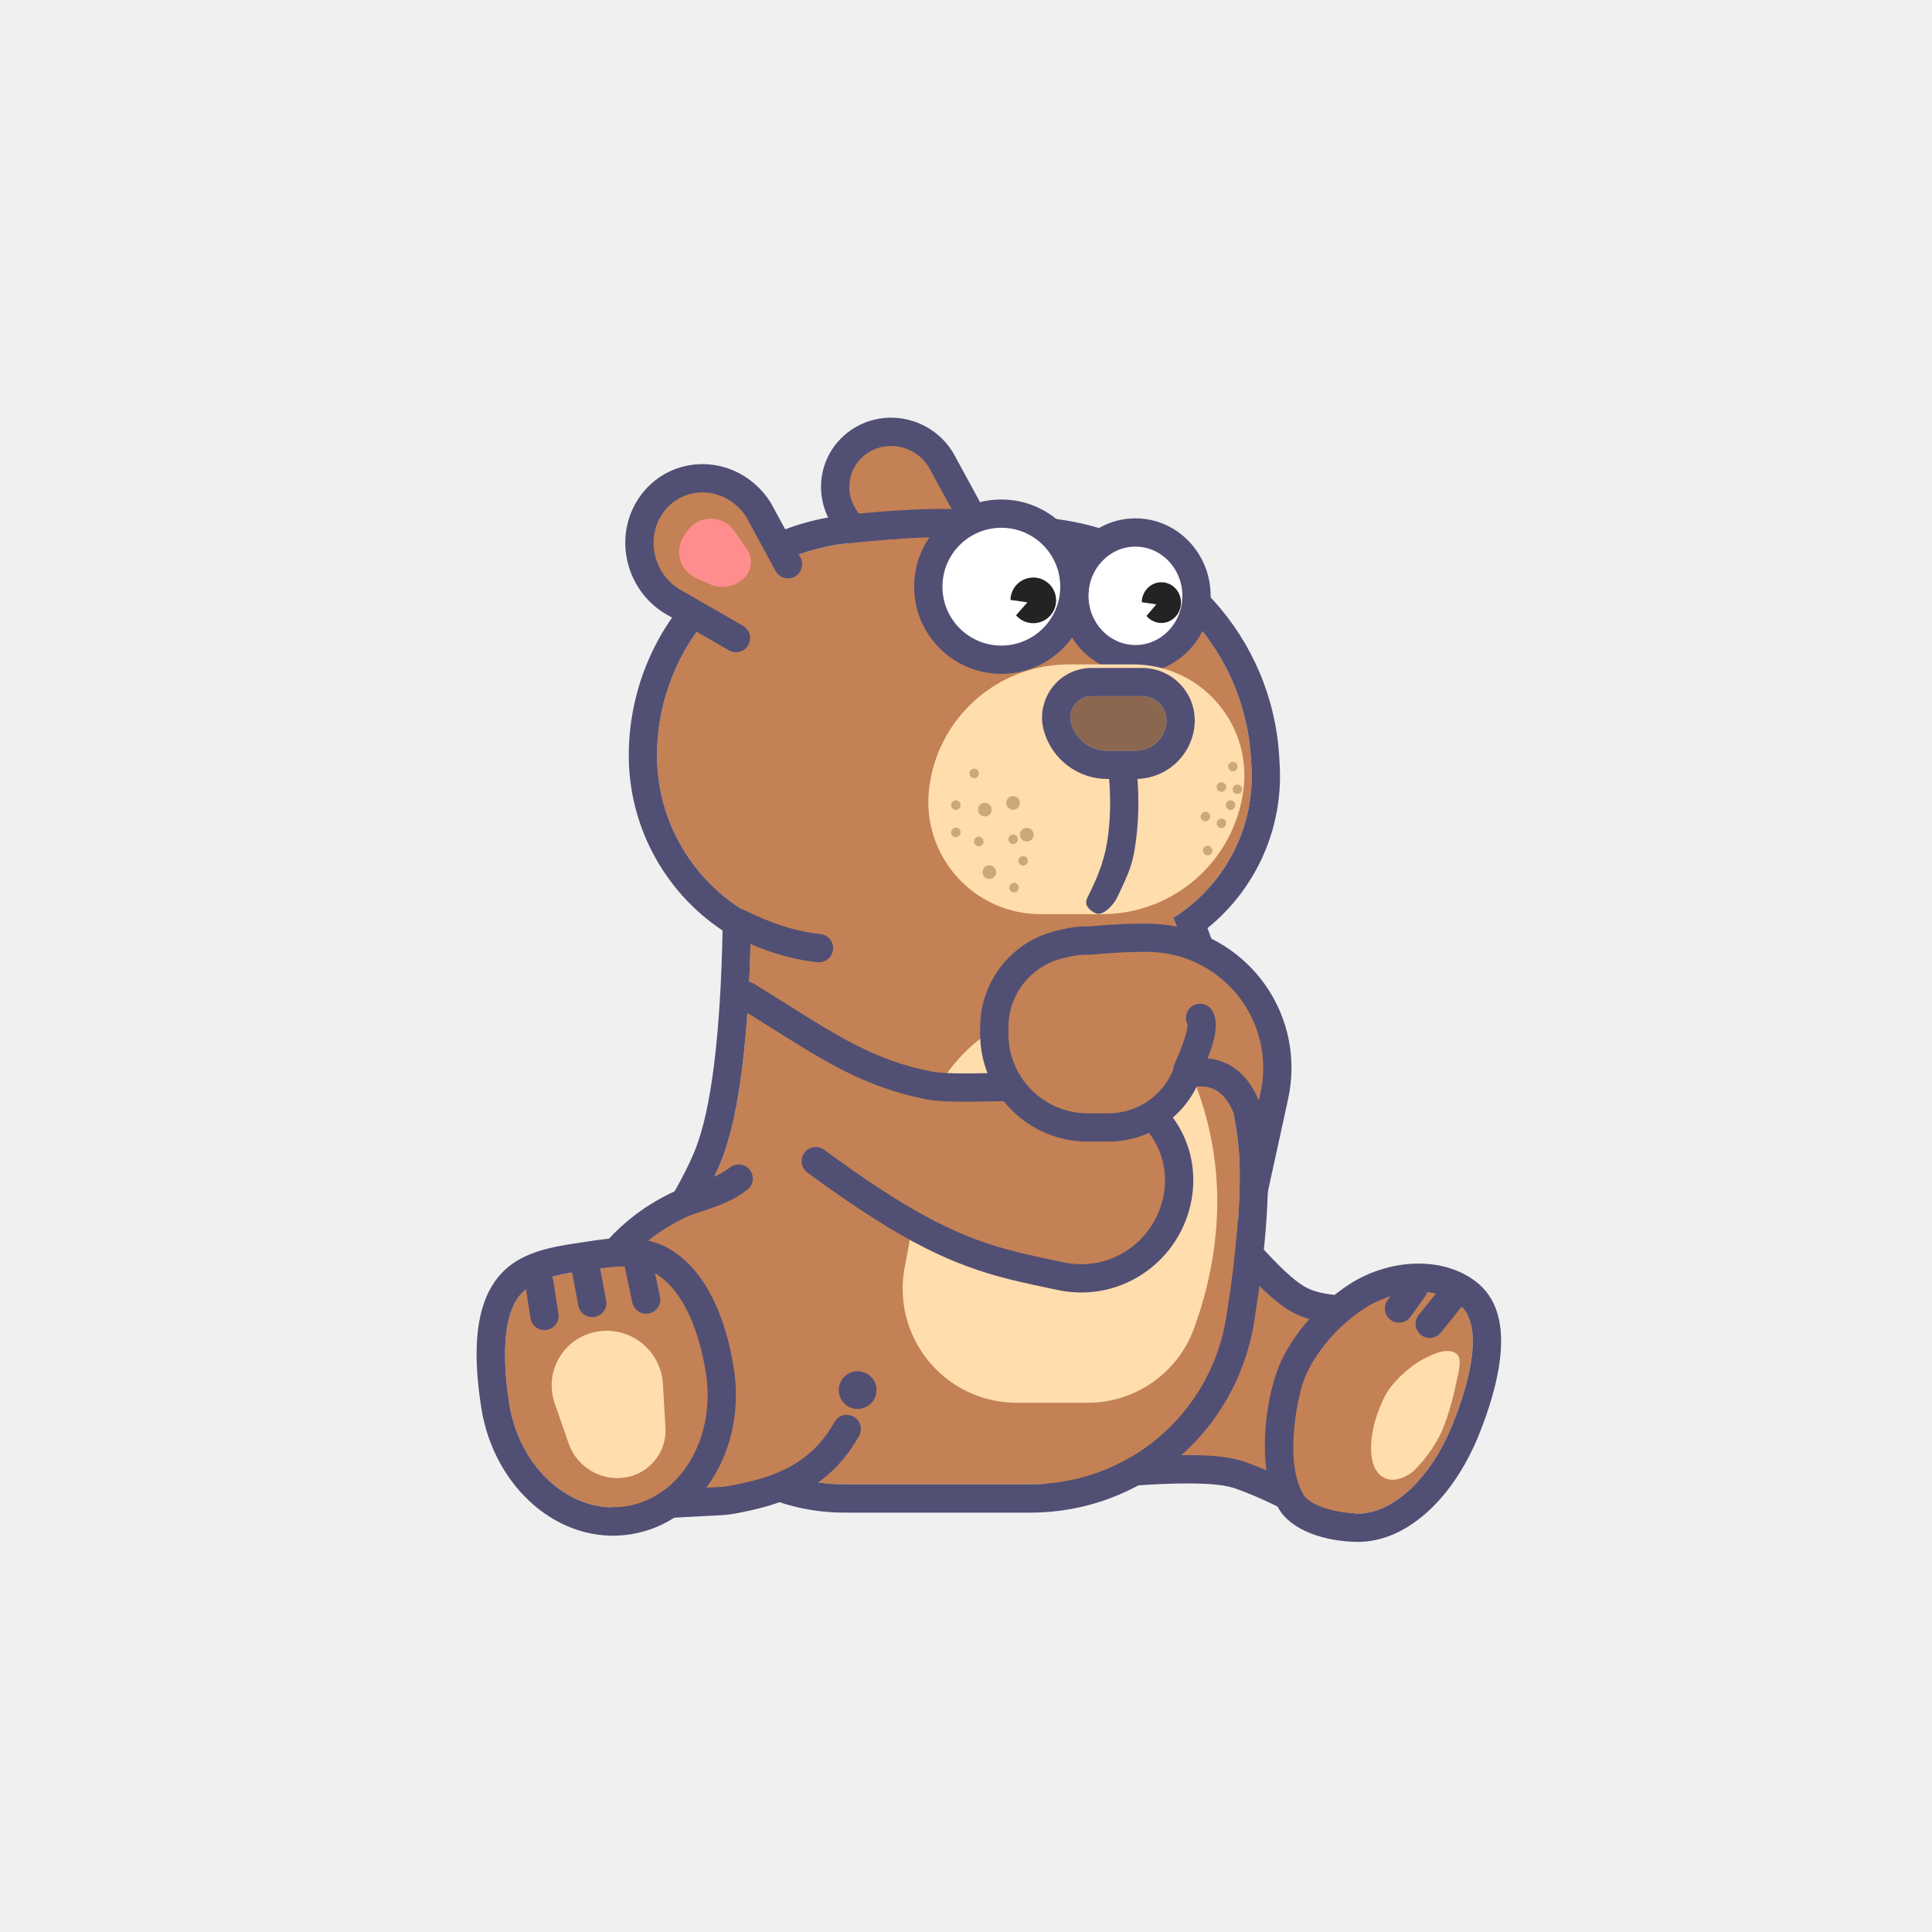
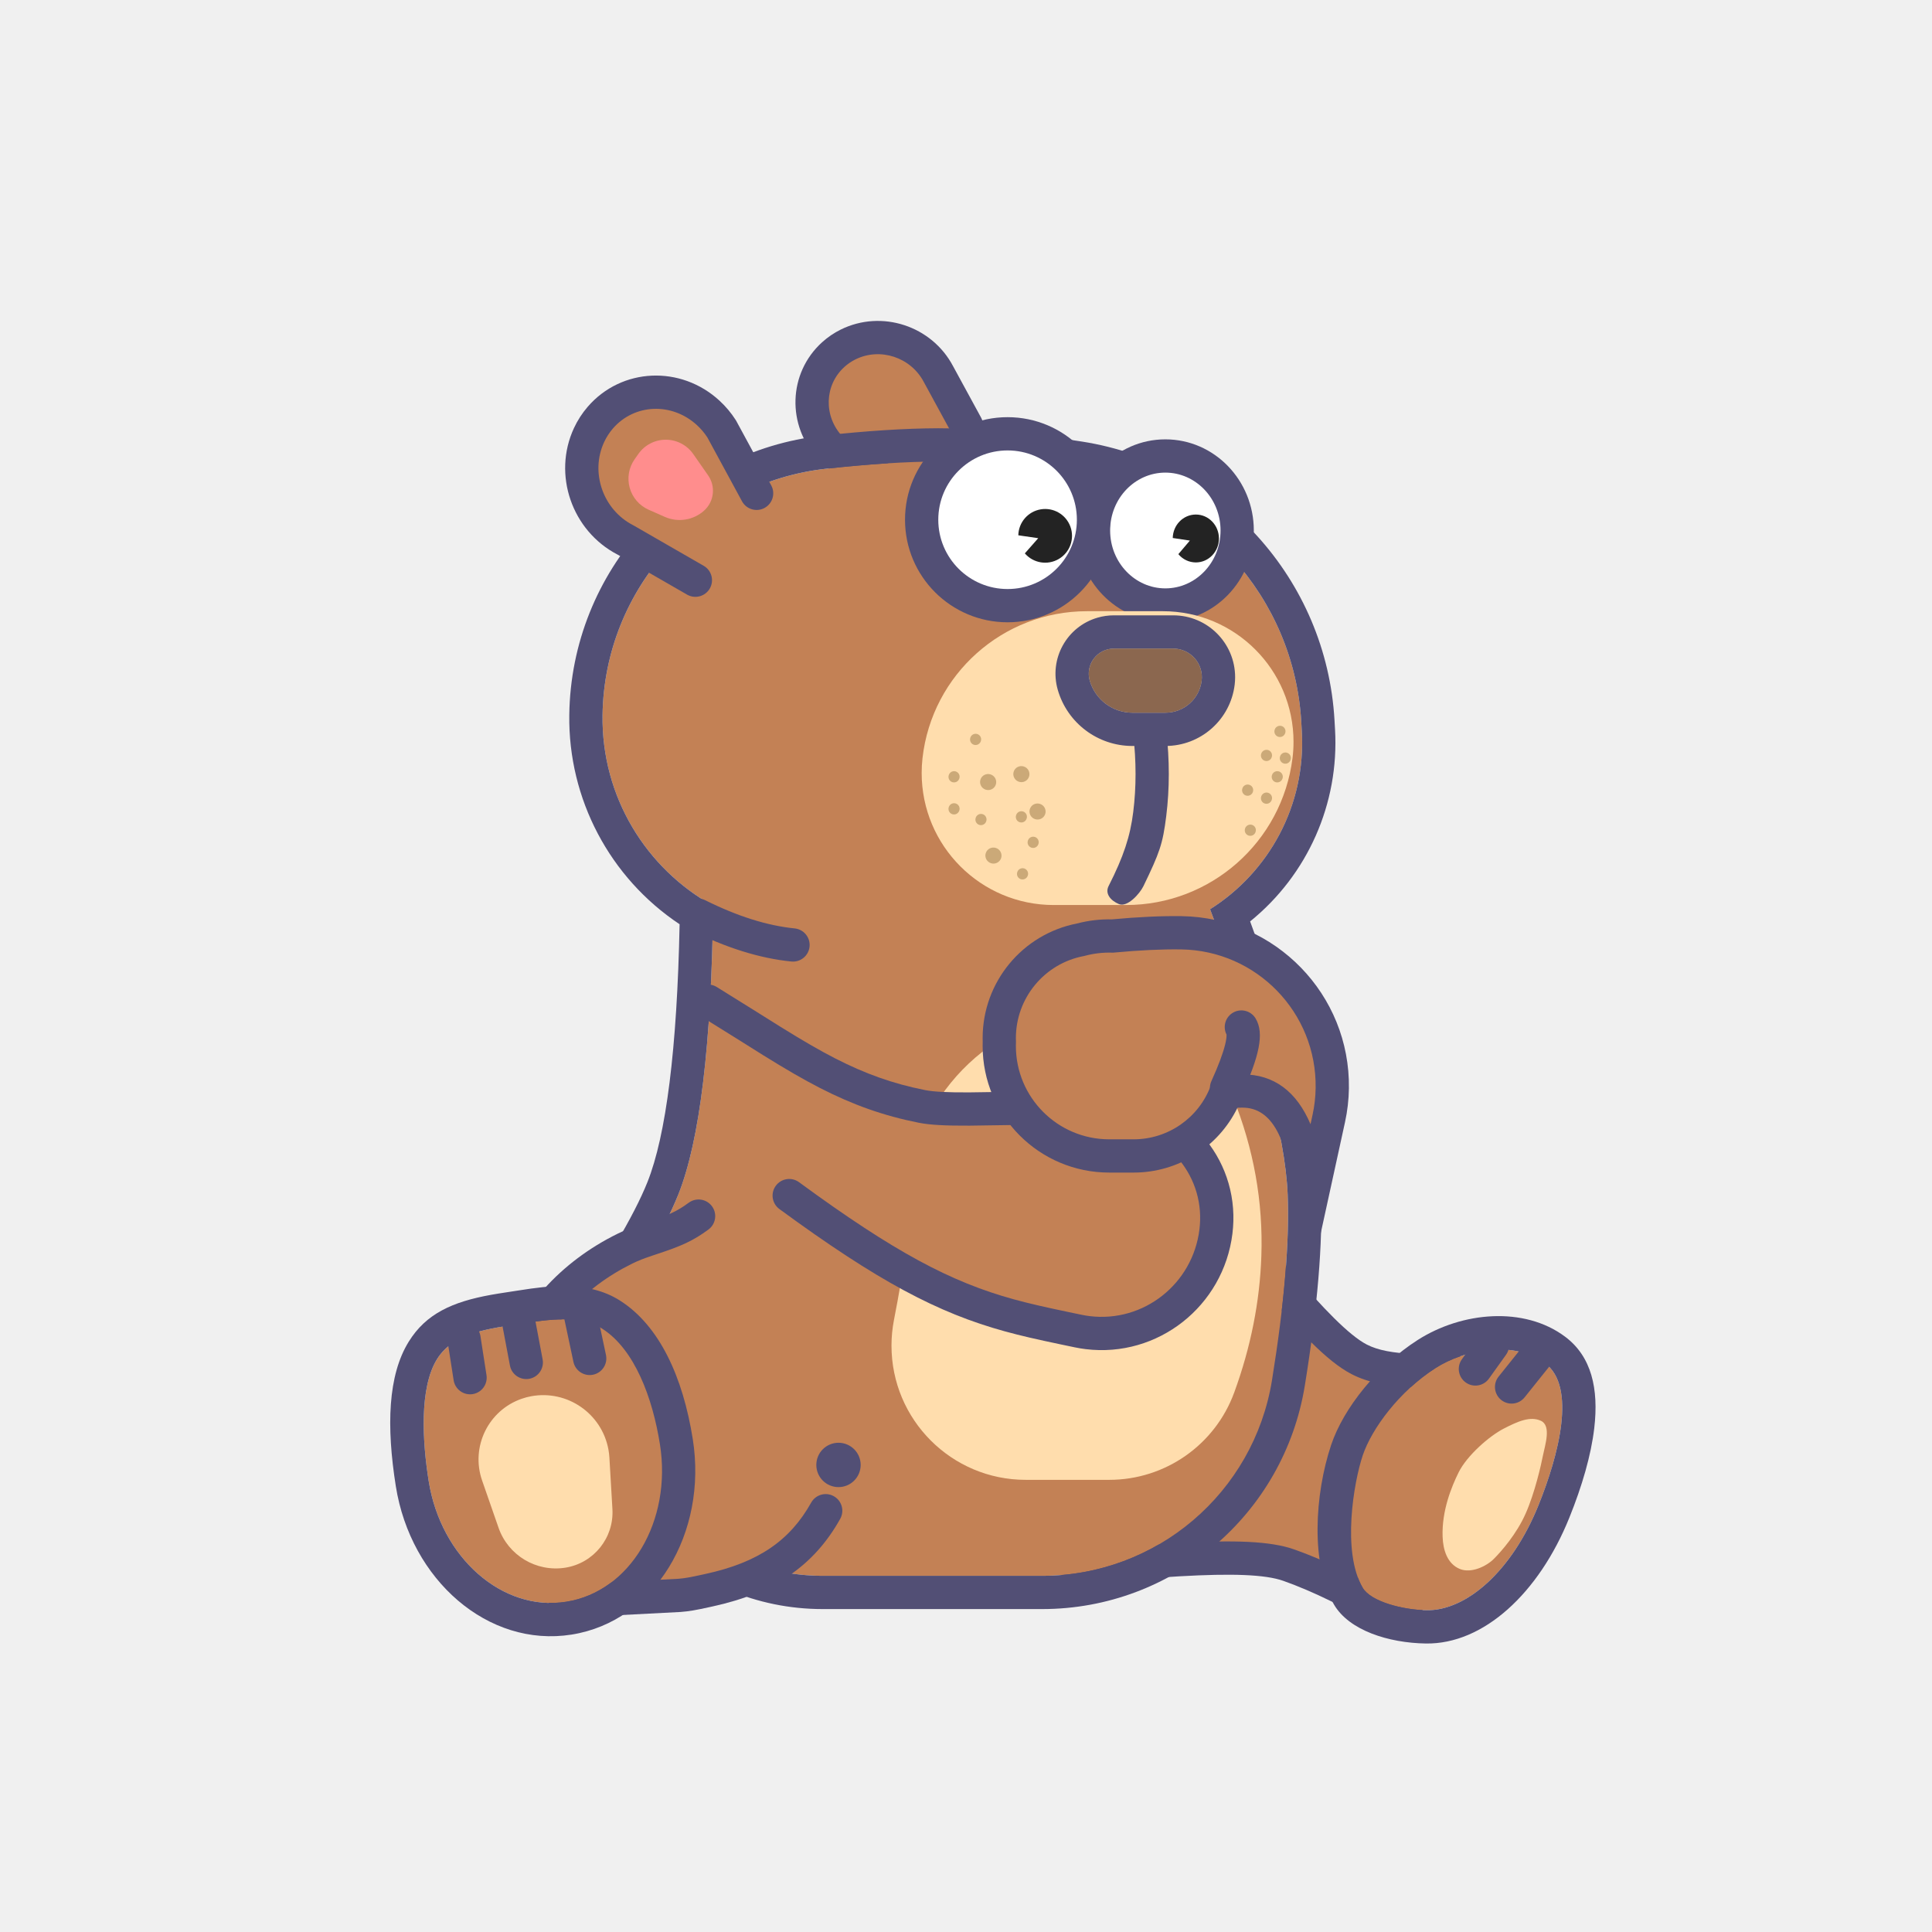
- <svg xmlns="http://www.w3.org/2000/svg" width="800px" height="800px" viewBox="0 0 1024 1024" class="icon" version="1.1">
+ <svg xmlns="http://www.w3.org/2000/svg" width="800px" height="800px" viewBox="76.8 76.8 870.4 870.4" class="icon" version="1.1">
  <path d="M512.102 269.177l-12.281-23.51c-7.443-14.753-25.533-21.014-40.403-13.986-2.465 1.164-4.745 2.657-6.788 4.441-12.383 10.829-13.287 29.646-2.023 42.029 1.823 2.003 3.906 3.764 6.194 5.23l24.856 13.512" fill="#C38155" />
  <path d="M485.743 290.164a7.493 7.493 0 0 1-6.928 13.287l-25.088-13.077-0.472-0.27a38.487 38.487 0 0 1-7.802-6.359c-14.336-15.215-13.612-38.867 1.713-52.748a36.852 36.852 0 0 1 8.419-5.727c18.395-9.089 41.002-1.701 50.593 16.506l12.638 23.202a7.493 7.493 0 0 1-13.16 7.168l-12.69-23.292c-5.859-11.127-19.646-15.632-30.745-10.148-1.823 0.899-3.504 2.043-4.995 3.397-9.059 8.204-9.491 22.216-0.867 31.367a23.47 23.47 0 0 0 4.553 3.749l24.831 12.945z" fill="#524F75" />
  <path d="M561.347 781.939c23.477 0.415 75.289-7.385 96.119 0 13.889 4.925 29.559 12.603 47.009 23.03l29.813-30.498c8.209-16.898 21.799-52.246 18.902-67.437-3.844-20.138-42.249-6.569-64.067-17.84-15.655-8.085-37.084-37.511-46.624-44.824" fill="#C38155" />
  <path d="M728.071 770.113c10.71-22.366 19.748-51.232 17.758-61.672-0.844-4.421-5.844-5.852-24.091-6.351a368.69 368.69 0 0 1-8.259-0.282c-11.948-0.577-20.4-2.133-27.795-5.952-5.522-2.855-11.476-7.702-18.425-14.591a272.007 272.007 0 0 1-8.799-9.206c-2.468-2.682-10.665-11.811-12.181-13.464-3.951-4.308-6.601-6.946-8.337-8.277a7.493 7.493 0 0 1 9.116-11.893c2.652 2.033 5.732 5.1 10.262 10.043 1.591 1.731 9.775 10.849 12.166 13.452a255.361 255.361 0 0 0 8.322 8.702c5.957 5.904 10.892 9.925 14.751 11.916 5.018 2.592 11.669 3.814 21.639 4.298 2.178 0.105 3.834 0.157 7.947 0.27 11.898 0.327 16.864 0.727 22.416 2.315 8.627 2.47 14.371 7.725 15.987 16.209 2.862 15.003-7.128 46.607-19.523 72.115l-0.532 1.094-34.791 35.593-5.07-3.032c-17.053-10.19-32.291-17.653-45.67-22.398-8.185-2.902-23.245-3.382-46.617-2.06-4.031 0.23-8.037 0.487-13.856 0.884-21.249 1.456-26.204 1.728-33.273 1.606a7.493 7.493 0 1 1 0.265-14.983c6.429 0.115 11.359-0.157 31.986-1.573a1151.251 1151.251 0 0 1 14.034-0.894c25.48-1.441 41.687-0.924 52.474 2.897 13.01 4.615 27.421 11.501 43.248 20.657l24.851-25.42z" fill="#524F75" />
  <path d="M719.415 802.242c-10.472-0.16-25.001-3.829-28.689-10.115-9.471-16.144-4.029-47.633 0.01-59.652 4.004-11.906 16.334-28.799 32.833-39.357 13.037-8.342 35.206-12.703 49.367-2.108 14.161 10.592 6.094 41.33-3.015 63.913-11.976 29.691-32.403 47.591-50.506 47.319z" fill="#C38155" />
  <path d="M719.415 802.242c-10.472-0.16-25.001-3.829-28.689-10.115-9.471-16.144-4.029-47.633 0.01-59.652 4.004-11.906 16.334-28.799 32.833-39.357 13.037-8.342 35.206-12.703 49.367-2.108 14.161 10.592 6.094 41.33-3.015 63.913-11.976 29.691-32.403 47.591-50.506 47.319z m64.405-41.717c5.742-14.229 9.79-28.105 11.219-40.311 2.088-17.83-1.269-32.336-13.127-41.205-18.462-13.812-46.47-11.276-66.418 1.484-18.057 11.551-33.407 30.668-38.962 47.209-7.458 22.201-9.356 53.897 1.269 72.005 6.808 11.614 24.534 17.266 41.387 17.52 25.895 0.39 50.863-22.565 64.632-56.702z" fill="#524F75" />
  <path d="M771.005 716.892c-4.82-2.213-10.415 0.255-16.834 3.572-6.424 3.317-16.511 12.116-20.25 19.696-3.139 6.364-7.643 17.231-7.198 29.047 0.22 5.914 2.123 12.116 7.752 14.436 5.16 2.125 12.058-1.239 15.348-4.558 3.294-3.314 10.173-11.044 14.324-20.443 4.151-9.396 6.953-21.901 7.815-26.282 0.864-4.391 3.864-13.26-0.957-15.467z" fill="#FFDDAD" />
  <path d="M776.037 690.88l-12.388 15.46a7.493 7.493 0 0 1-11.699-9.366l12.388-15.465a7.493 7.493 0 0 1 10.532-1.161 7.49 7.49 0 0 1 1.166 10.532zM755.237 687.224l-7.645 10.68a7.493 7.493 0 0 1-12.186-8.726l7.648-10.677a7.493 7.493 0 1 1 12.183 8.724z" fill="#524F75" />
  <path d="M621.96 486.43c22.241 58.863 33.892 101.696 34.956 128.492 0.849 21.399-1.504 49.282-7.053 83.646-8.212 50.815-52.084 88.164-103.556 88.164H447.436c-51.752 0-93.706-41.954-93.706-93.706 0-16.851 4.543-33.392 13.155-47.881 6.998-11.771 12.168-21.844 15.515-30.225 9.668-24.216 14.9-67.569 15.697-130.055-30.138-16.689-50.326-49-49.841-85.811 0.754-57.239 44.094-104.918 101.001-111.114 19.294-2.1 36.032-3.172 50.221-3.214 16.674-0.05 37.518 1.893 62.536 5.829 55.753 8.776 97.832 55.254 101.046 111.601l0.237 4.151c1.903 33.375-14.915 63.49-41.337 80.124z" fill="#C38155" />
  <path d="M663.295 406.303l-0.237-4.151c-3.214-56.347-45.293-102.822-101.046-111.601-25.016-3.934-45.86-5.877-62.534-5.827-14.189 0.042-30.927 1.114-50.221 3.214-56.907 6.196-100.247 53.875-101.001 111.114-0.485 36.812 19.701 69.125 49.844 85.814-0.797 62.489-6.029 105.839-15.697 130.055-3.347 8.379-8.517 18.454-15.515 30.225a93.711 93.711 0 0 0-13.155 47.881c0 51.749 41.952 93.703 93.703 93.703h98.871c51.472 0 95.344-37.349 103.556-88.164 5.552-34.364 7.902-62.247 7.053-83.646-1.064-26.796-12.715-69.63-34.956-128.492 26.422-16.634 43.24-46.749 41.335-80.127z m-23.292 85.611c20.163 54.777 30.815 95.329 31.891 122.413 0.892 22.543-1.536 51.365-7.235 86.633C655.27 759.034 605.137 801.717 546.306 801.717H447.436c-60.029 0-108.691-48.662-108.691-108.691 0-19.548 5.27-38.735 15.258-55.536 6.629-11.149 11.456-20.557 14.478-28.125 8.384-20.999 13.369-59.999 14.491-116.177a111.501 111.501 0 0 1-49.699-94.333c0.854-64.812 49.926-118.799 114.363-125.815 19.783-2.155 37.036-3.259 51.797-3.304 17.565-0.05 39.167 1.963 64.909 6.014 62.721 9.873 110.063 62.159 113.679 125.55l0.237 4.151a103.554 103.554 0 0 1-38.255 86.463z" fill="#524F75" />
  <path d="M559.913 532.777c8.085-1.361 18.255-0.589 30.508 2.305a59.941 59.941 0 0 1 41.832 35.972c9.371 23.312 13.642 47.176 12.812 71.595-0.699 20.58-4.77 41.065-12.211 61.452a59.941 59.941 0 0 1-56.31 39.394H538.899c-33.395 0-60.468-27.074-60.468-60.471 0-3.891 0.375-7.772 1.121-11.591 2.255-11.556 3.891-21.152 4.905-28.787 0.677-5.093 0.882-11.004 0.614-17.738-1.803-45.171 30.255-84.64 74.842-92.133z" fill="#FFDDAD" />
  <path d="M387.864 495.798c16.042 8 31.187 12.748 45.446 14.181a7.493 7.493 0 1 0 1.499-14.913c-12.328-1.239-25.752-5.447-40.258-12.683a7.493 7.493 0 1 0-6.686 13.414z" fill="#524F75" />
  <path d="M448.787 757.408c-10.49 18.767-26.334 30.086-52.561 35.8-4.381 0.954-8.761 1.988-13.242 2.333L331.888 798.196l-17.353-34.381c-23.964-47.479-4.246-100.866 43.877-124.513 11.009-5.41 21.209-5.834 33.18-14.668" fill="#C38155" />
  <path d="M321.224 760.44c-21.869-43.328-4.331-92.385 40.493-114.411 2.637-1.299 5.255-2.308 9.261-3.649l1.871-0.622c10.962-3.619 16.139-5.889 23.192-11.094A7.493 7.493 0 0 0 387.144 618.606c-5.442 4.016-9.436 5.769-18.994 8.924-0.892 0.295-1.381 0.457-1.928 0.642-4.588 1.536-7.757 2.757-11.114 4.408-52.189 25.645-72.951 83.718-47.261 134.614l19.553 38.737 55.973-2.907c4.001-0.305 6.893-0.834 13.102-2.198 0.677-0.15 0.979-0.217 1.349-0.295 27.808-6.059 45.735-18.41 57.506-39.466a7.493 7.493 0 0 0-13.082-7.313c-9.578 17.133-23.832 26.954-47.616 32.134l-1.374 0.302c-5.53 1.214-7.962 1.658-10.849 1.883l-46.033 2.388-15.153-30.018z" fill="#524F75" />
  <path d="M454.556 736.78m-9.99 0a9.99 9.99 0 1 0 19.98 0 9.99 9.99 0 1 0-19.98 0Z" fill="#524F75" />
  <path d="M331.943 798.413c28.772-4.556 47.653-36.31 42.169-70.918-3.287-20.752-11.309-42.758-26.032-52.117-9.833-6.251-24.469-4.126-35.99-2.3-13.996 2.22-30.73 3.716-38.38 16.007-8.067 12.97-6.604 37.146-3.789 54.911C275.404 778.607 303.169 802.966 331.943 798.413z" fill="#C38155" />
  <path d="M331.943 798.413c28.772-4.556 47.653-36.31 42.169-70.918-3.287-20.752-11.309-42.758-26.032-52.117-9.833-6.251-24.469-4.126-35.99-2.3-13.996 2.22-30.73 3.716-38.38 16.007-8.067 12.97-6.604 37.146-3.789 54.911C275.404 778.607 303.169 802.966 331.943 798.413z m2.343 14.801c-37.613 5.959-72.477-24.628-79.165-66.87-4.276-26.989-3.599-49.961 5.869-65.174 7.737-12.438 19.481-17.868 37.096-21.039 2.323-0.417 4.161-0.709 8.092-1.304 1.841-0.282 2.612-0.4 3.567-0.549 9.253-1.466 14.686-2.085 21.022-2.063 9.661 0.035 18.095 1.901 25.35 6.519 17.748 11.279 28.347 34.356 32.793 62.419 6.693 42.241-17.011 82.105-54.622 88.062z" fill="#524F75" />
  <path d="M316.136 705.826c16.239-2.965 31.811 7.8 34.776 24.039 0.22 1.199 0.367 2.41 0.435 3.626l1.359 23.195a25.225 25.225 0 0 1-21.229 26.384 27.323 27.323 0 0 1-30.078-18.005l-7.395-21.254c-5.255-15.095 2.722-31.592 17.82-36.842 1.406-0.497 2.847-0.874 4.313-1.144z" fill="#FFDDAD" />
  <path d="M278.421 680.925l2.727 17.558a7.493 7.493 0 1 0 14.806-2.298l-2.722-17.558a7.495 7.495 0 0 0-14.811 2.298zM330.914 670.458l4.226 19.891a7.493 7.493 0 1 0 14.661-3.109L345.573 667.348a7.493 7.493 0 1 0-14.661 3.109zM302.325 669.671l4.238 22.463a7.493 7.493 0 0 0 14.723-2.78l-4.233-22.461a7.493 7.493 0 0 0-14.728 2.78z" fill="#524F75" />
  <path d="M390.224 338.28l-31.644-18.222c-17.108-8.771-24.454-29.916-16.409-47.231a33.782 33.782 0 0 1 5.095-7.892c12.455-14.391 34.214-15.338 48.6-2.118a36.672 36.672 0 0 1 6.087 7.258l15.772 29.082" fill="#C38155" />
  <path d="M411.136 302.729a7.493 7.493 0 0 0 13.172-7.143l-15.772-29.084-0.272-0.465a44.187 44.187 0 0 0-7.33-8.739c-17.46-16.049-44.082-14.885-59.332 2.73a41.312 41.312 0 0 0-6.229 9.641c-9.716 20.917-0.937 46.312 19.618 56.969l31.497 18.135a7.495 7.495 0 0 0 7.478-12.987l-31.649-18.222-0.32-0.172c-13.532-6.941-19.374-23.754-13.032-37.408 1.039-2.238 2.373-4.306 3.964-6.144 9.661-11.159 26.557-11.893 37.866-1.504 1.788 1.643 3.372 3.512 4.705 5.565l15.637 28.829z" fill="#524F75" />
  <path d="M362.721 283.68l1.681-2.383a15.093 15.093 0 0 1 24.718 0.06l6.716 9.633a12.053 12.053 0 0 1-1.841 15.867 16.499 16.499 0 0 1-17.69 2.802l-7.28-3.219a15.268 15.268 0 0 1-6.301-22.76z" fill="#FF8D8D" />
  <path d="M632.551 325.787a32.366 33.57 17.998 1 0-61.564-20.001 32.366 33.57 17.998 1 0 61.564 20.001Z" fill="#FFFFFF" />
  <path d="M601.807 356.859c-22.076 0-39.859-18.444-39.859-41.062 0-22.62 17.783-41.062 39.859-41.062 22.078 0 39.859 18.444 39.859 41.062s-17.78 41.062-39.859 41.062z m0-14.985c13.677 0 24.873-11.616 24.873-26.077 0-14.463-11.197-26.077-24.873-26.077-13.674 0-24.873 11.614-24.873 26.077 0.002 14.461 11.202 26.077 24.873 26.077z" fill="#524F75" />
  <path d="M607.672 326.446a10.233 10.233 0 0 0 7.877 3.739c5.747 0 10.402-4.83 10.402-10.789s-4.655-10.789-10.402-10.789c-5.677 0-10.292 4.713-10.405 10.572l7.715 1.161-5.187 6.107z" fill="#232323" />
  <path d="M530.732 310.949m-38.712 0a38.712 38.712 0 1 0 77.424 0 38.712 38.712 0 1 0-77.424 0Z" fill="#FFFFFF" />
  <path d="M530.732 357.154c-25.518 0-46.205-20.687-46.205-46.205s20.687-46.205 46.205-46.205 46.205 20.687 46.205 46.205-20.69 46.205-46.205 46.205z m0-14.985c17.241 0 31.22-13.979 31.22-31.22s-13.979-31.22-31.22-31.22-31.22 13.979-31.22 31.22 13.976 31.22 31.22 31.22z" fill="#524F75" />
  <path d="M538.509 326.112a12.098 12.098 0 1 0-2.94-8.152l8.971 1.304-6.032 6.848z" fill="#232323" />
  <path d="M566.497 352.159h34.194c32.511 0 58.865 26.357 58.865 58.868 0 2.445-0.155 4.89-0.457 7.318-4.735 37.813-36.886 66.185-74.994 66.185H551.526C518.666 484.529 492.027 457.89 492.027 425.03c0-2.235 0.125-4.468 0.377-6.686C496.667 380.643 528.556 352.159 566.497 352.159z" fill="#FFDDAD" />
  <path d="M587.336 407.637c1.401 12.113 1.401 23.769 0.007 34.983-1.366 10.992-4.343 20.063-11.099 33.36-1.703 3.354 0.814 6.511 4.63 8.115s9.408-4.635 11.084-8.115c7.25-15.015 8.684-18.874 10.252-31.514 1.541-12.418 1.541-25.273 0.007-38.55a7.493 7.493 0 0 0-14.883 1.721z" fill="#524F75" />
  <path d="M518.698 410.685a2.498 2.498 0 1 0-4.751-1.543 2.498 2.498 0 1 0 4.751 1.543Z" fill="#CBA978" />
  <path d="M508.99 427.53a2.498 2.498 0 1 0-4.751-1.543 2.498 2.498 0 1 0 4.751 1.543Z" fill="#CBA978" />
  <path d="M521.121 446.781a2.498 2.498 0 1 0-4.751-1.543 2.498 2.498 0 1 0 4.751 1.543Z" fill="#CBA978" />
  <path d="M539.324 445.578a2.498 2.498 0 1 0-4.751-1.543 2.498 2.498 0 1 0 4.751 1.543Z" fill="#CBA978" />
  <path d="M525.44 430.25a3.641 3.609 17.998 1 0-6.927-2.25 3.641 3.609 17.998 1 0 6.927 2.25Z" fill="#CBA978" />
  <path d="M527.832 463.378a3.641 3.611 17.998 1 0-6.927-2.25 3.641 3.611 17.998 1 0 6.927 2.25Z" fill="#CBA978" />
  <path d="M539.846 471.247a2.498 2.498 0 1 0-4.751-1.543 2.498 2.498 0 1 0 4.751 1.543Z" fill="#CBA978" />
  <path d="M544.633 457.049a2.498 2.498 0 1 0-4.751-1.543 2.498 2.498 0 1 0 4.751 1.543Z" fill="#CBA978" />
  <path d="M547.691 443.525a3.639 3.611 17.998 1 0-6.922-2.249 3.639 3.611 17.998 1 0 6.922 2.249Z" fill="#CBA978" />
  <path d="M508.989 441.968a2.498 2.498 0 1 0-4.751-1.543 2.498 2.498 0 1 0 4.751 1.543Z" fill="#CBA978" />
  <path d="M649.748 417.905a2.498 2.498 0 1 0-4.751-1.543 2.498 2.498 0 1 0 4.751 1.543Z" fill="#CBA978" />
  <path d="M649.748 437.158a2.498 2.498 0 1 0-4.751-1.543 2.498 2.498 0 1 0 4.751 1.543Z" fill="#CBA978" />
  <path d="M642.467 451.597a2.498 2.498 0 1 0-4.751-1.543 2.498 2.498 0 1 0 4.751 1.543Z" fill="#CBA978" />
  <path d="M655.814 407.077a2.498 2.498 0 1 0-4.751-1.543 2.498 2.498 0 1 0 4.751 1.543Z" fill="#CBA978" />
  <path d="M654.599 427.531a2.498 2.498 0 1 0-4.751-1.543 2.498 2.498 0 1 0 4.751 1.543Z" fill="#CBA978" />
  <path d="M641.254 433.549a2.498 2.498 0 1 0-4.751-1.543 2.498 2.498 0 1 0 4.751 1.543Z" fill="#CBA978" />
  <path d="M658.243 419.107a2.498 2.498 0 1 0-4.751-1.543 2.498 2.498 0 1 0 4.751 1.543Z" fill="#CBA978" />
  <path d="M540.41 426.681a3.639 3.611 17.998 1 0-6.922-2.249 3.639 3.611 17.998 1 0 6.922 2.249Z" fill="#CBA978" />
  <path d="M578.602 369.005h26.766a12.89 12.89 0 0 1 12.8 14.441 16.409 16.409 0 0 1-16.292 14.441h-14.913a20.005 20.005 0 0 1-19.214-14.441 11.301 11.301 0 0 1 10.852-14.441z" fill="#8B674F" />
  <path d="M578.602 369.005a11.301 11.301 0 0 0-10.854 14.441 20.005 20.005 0 0 0 19.214 14.441h14.913a16.409 16.409 0 0 0 16.292-14.441 12.892 12.892 0 0 0-12.8-14.441H578.602z m0-14.985h26.766c15.395 0 27.878 12.483 27.878 27.878 0 1.119-0.067 2.238-0.2 3.347a31.399 31.399 0 0 1-31.17 27.628h-14.913a34.991 34.991 0 0 1-33.61-25.258c-4.034-13.944 3.996-28.52 17.94-32.556a26.217 26.217 0 0 1 7.308-1.039z" fill="#524F75" />
  <path d="M397.15 525.909c37.788 24.049 59.087 41.225 95.539 49.097 13.319 2.875 43.228 0.594 83.296 2.335 27.665 1.201 49.844 23.627 48.59 51.52a50.768 50.768 0 0 1-0.447 4.803c-4.016 28.58-30.245 48.52-58.588 44.539a50.601 50.601 0 0 1-4.231-0.779c-40.85-9.278-64.395-14.066-129.184-63.338" fill="#C38155" />
  <path d="M391.865 534.226c6.861 4.201 27.508 17.183 28.727 17.942 10.407 6.454 18.055 10.904 25.665 14.806 14.663 7.51 28.512 12.488 44.447 15.64 5.195 1.026 12.071 1.361 22.895 1.309 4.84-0.025 27.096-0.427 33.165-0.485 10.1-0.092 19.281-0.045 28.522 0.195 23.987 0.624 42.826 19.633 42.186 42.966-0.04 1.374-0.142 2.742-0.307 4.106-3.015 24.554-25.17 42.011-49.454 39.029-1.214-0.15-2.425-0.35-3.624-0.599l-3.077-0.642-3.01-0.629c-11.119-2.333-17.698-3.841-24.491-5.707-28.235-7.755-53.693-21.197-96.793-52.806a7.493 7.493 0 0 0-8.859 12.086c44.464 32.608 71.488 46.877 101.686 55.171 7.161 1.968 13.986 3.532 25.385 5.922l3.02 0.632 3.077 0.642a58.143 58.143 0 0 0 4.86 0.804c32.528 3.996 62.134-19.336 66.153-52.077 0.225-1.831 0.362-3.674 0.415-5.517 0.874-31.771-24.653-57.526-56.775-58.361a814.387 814.387 0 0 0-29.054-0.2c-6.171 0.057-28.38 0.465-33.098 0.485-9.858 0.047-16.002-0.252-19.916-1.026-14.513-2.867-27.054-7.375-40.523-14.276-7.178-3.676-14.508-7.942-24.596-14.201-1.149-0.714-21.854-13.729-28.807-17.987a7.495 7.495 0 0 0-10.302 2.478 7.498 7.498 0 0 0 2.483 10.302z" fill="#524F75" />
  <path d="M578.018 498.493c11.776-1.101 22.116-1.588 31.035-1.456 38.098 0.564 68.528 31.909 67.961 70.007a68.89 68.89 0 0 1-1.581 13.707L666.986 619.395c-2.178-34.054-12.32-51.078-30.418-51.078-2.16 0-4.586 0.07-7.273 0.215-5.672 15.245-19.521 26.814-36.789 28.762-1.656 0.185-3.322 0.28-4.99 0.28h-10.979c-27.366 0-49.552-22.183-49.552-49.549 0-0.659 0.012-1.311 0.04-1.961a30.36 30.36 0 0 1-0.04-1.581c0-21.806 15.56-40.326 36.692-44.324a49.602 49.602 0 0 1 12.857-1.686h0.062c0.475 0.002 0.949 0.007 1.421 0.02z" fill="#C38155" />
  <path d="M668.11 579.152c0.879-4.014 1.351-8.107 1.411-12.218 0.505-33.964-26.622-61.902-60.583-62.407-8.624-0.127-18.702 0.345-30.225 1.424l-0.442 0.042-0.445-0.01a42.279 42.279 0 0 0-12.213 1.414l-0.544 0.125c-17.7 3.352-30.595 18.862-30.595 36.964 0 0.407 0.01 0.812 0.03 1.219l0.015 0.325-0.01 0.327c-0.025 0.554-0.035 1.111-0.035 1.671 0 23.227 18.829 42.056 42.059 42.056h10.979a37.071 37.071 0 0 0 34.761-24.164l1.716-4.606 4.908-0.262c2.812-0.15 5.367-0.225 7.67-0.225 14.261 0 24.394 7.765 30.645 22.441l0.899-4.116z m-58.947-89.607c42.236 0.627 75.971 35.375 75.344 77.612a76.39 76.39 0 0 1-1.756 15.195l-19.833 90.769-3.404-53.246c-1.961-30.615-9.97-44.064-22.943-44.064-0.722 0-1.474 0.007-2.26 0.025a52.029 52.029 0 0 1-46.792 29.231h-10.979c-31.504 0-57.044-25.54-57.044-57.042 0-0.647 0.01-1.291 0.032-1.931a38.512 38.512 0 0 1-0.032-1.611c0-25.223 17.895-46.837 42.516-51.635a57.094 57.094 0 0 1 15.74-1.858c11.851-1.096 22.316-1.578 31.412-1.446z" fill="#524F75" />
  <path d="M629.385 543.249c0 0.939-0.195 2.318-0.622 4.071-0.982 4.046-3.047 9.591-6.199 16.526a7.493 7.493 0 0 0 13.644 6.201c7.805-17.178 10.355-27.69 6.241-34.461a7.493 7.493 0 0 0-13.075 7.298c0.005 0.092 0.01 0.215 0.01 0.365z" fill="#524F75" />
</svg>
